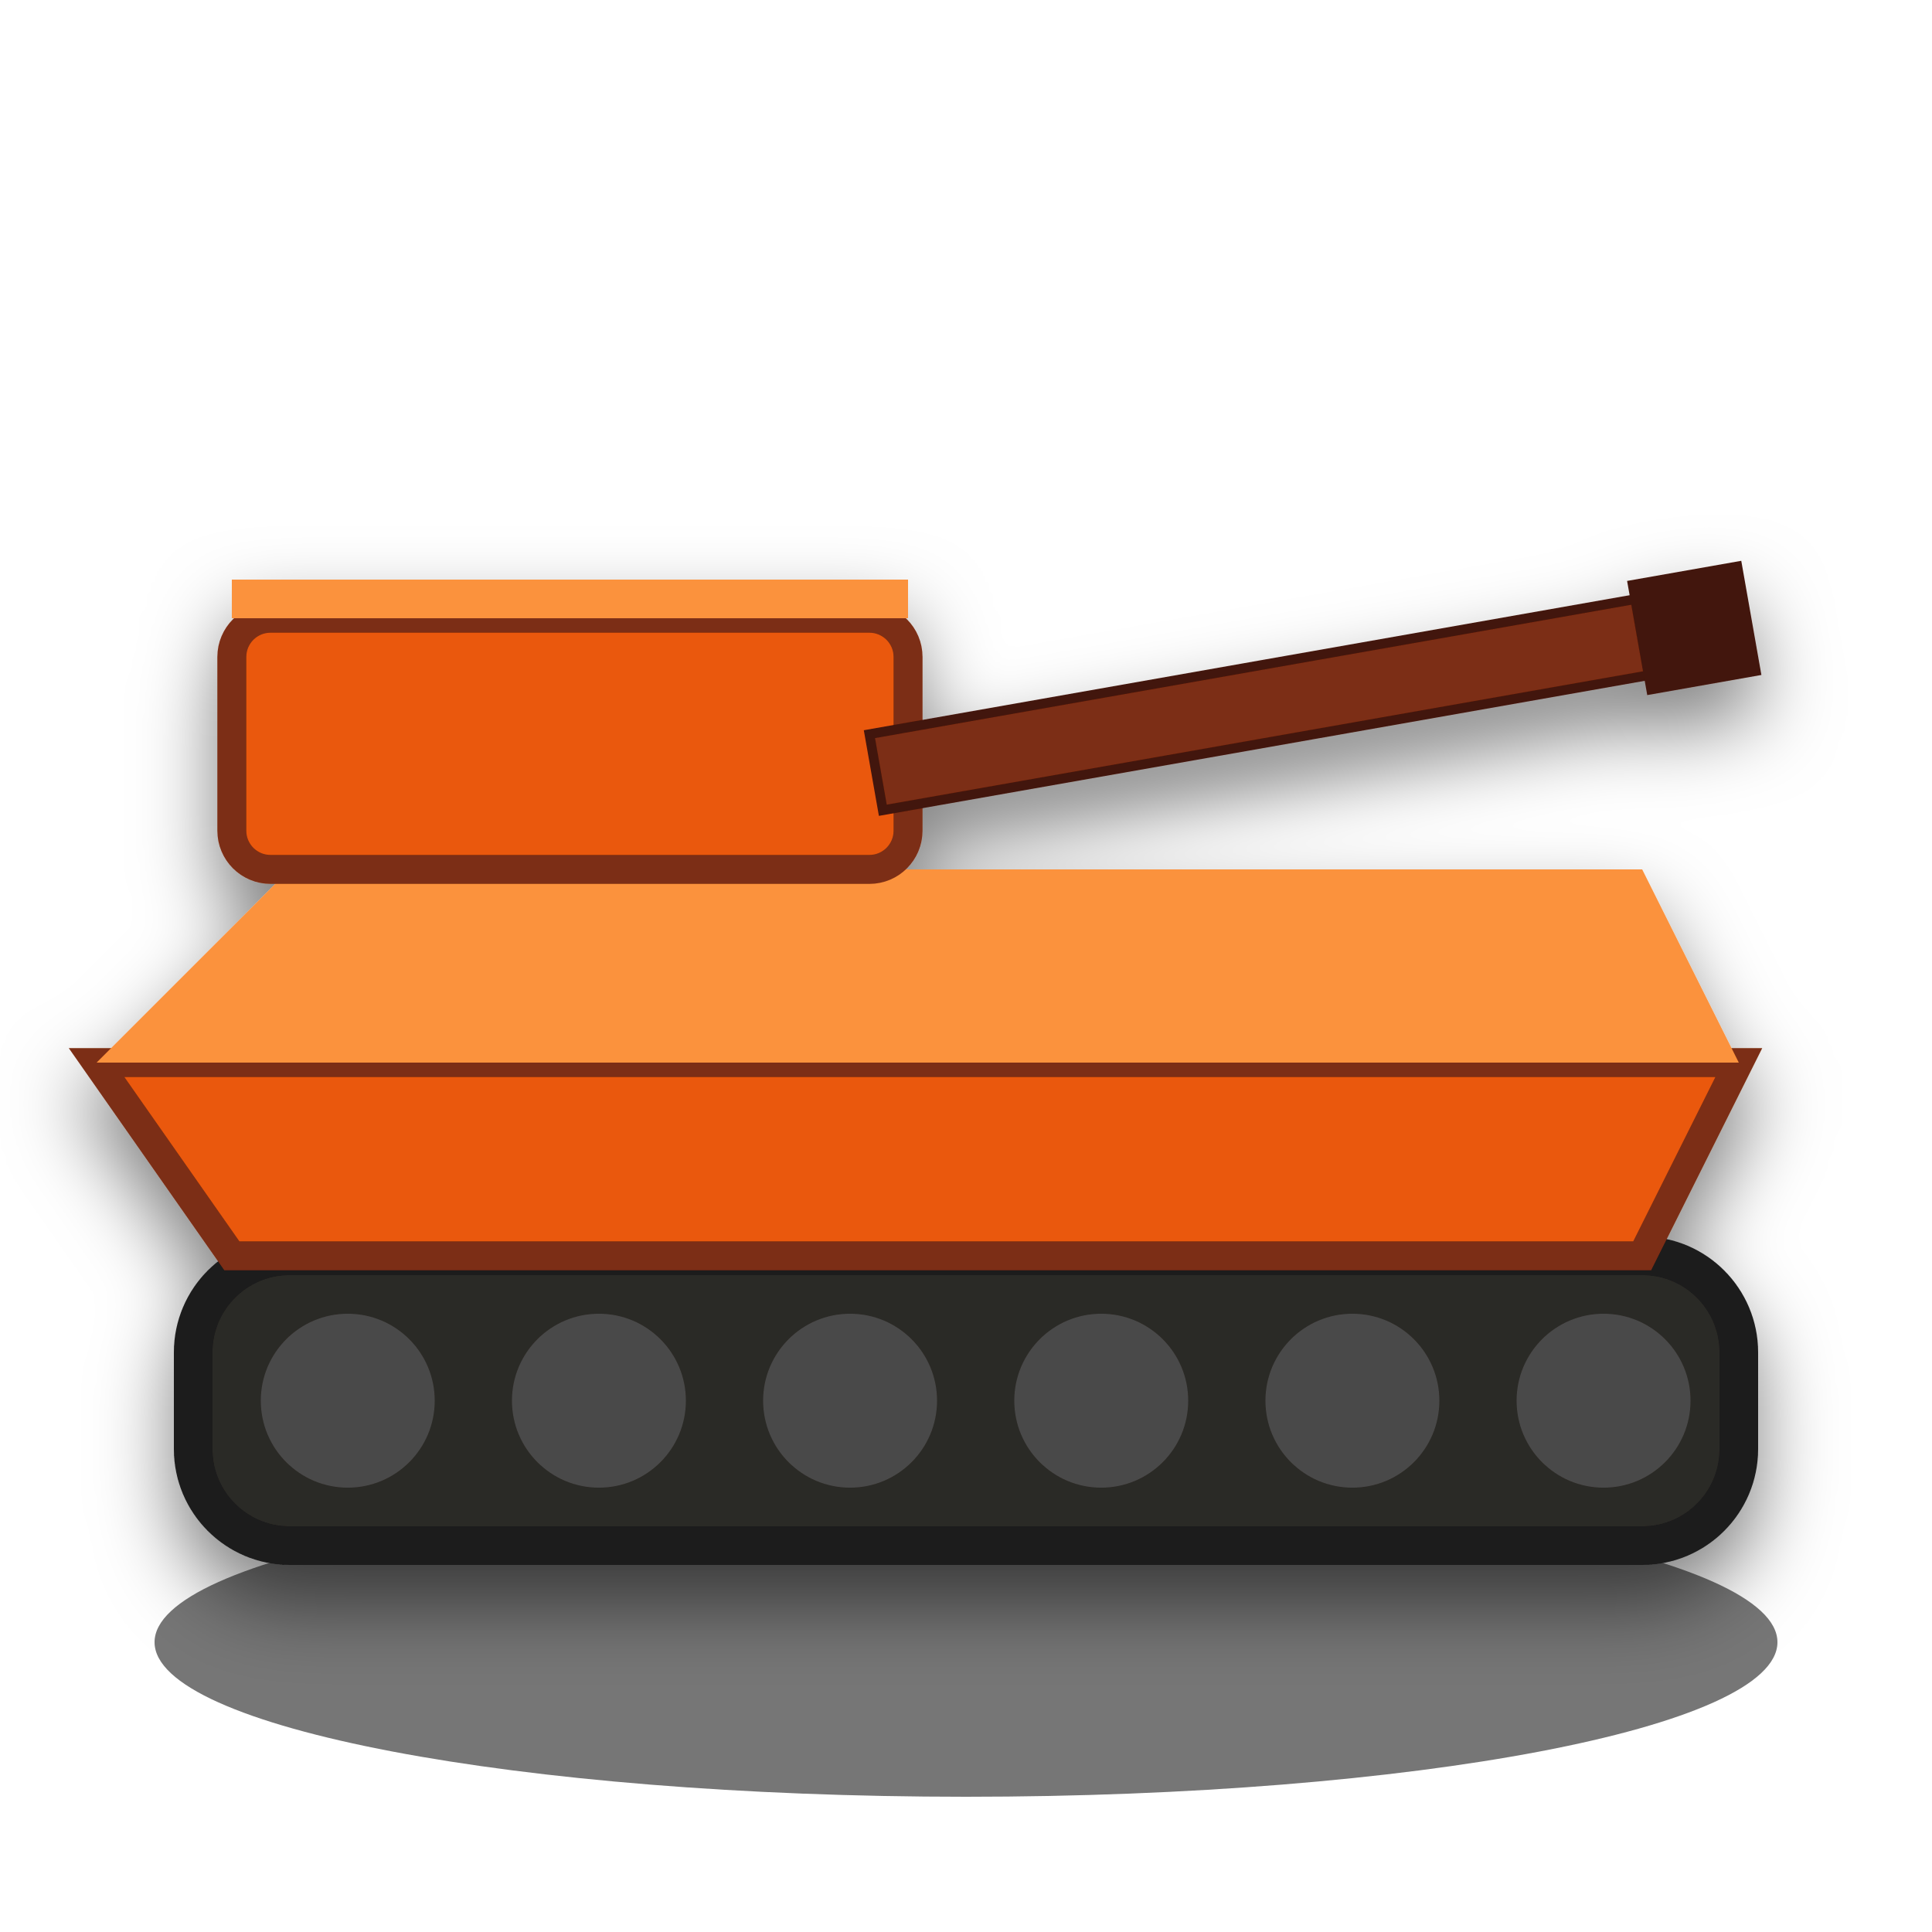
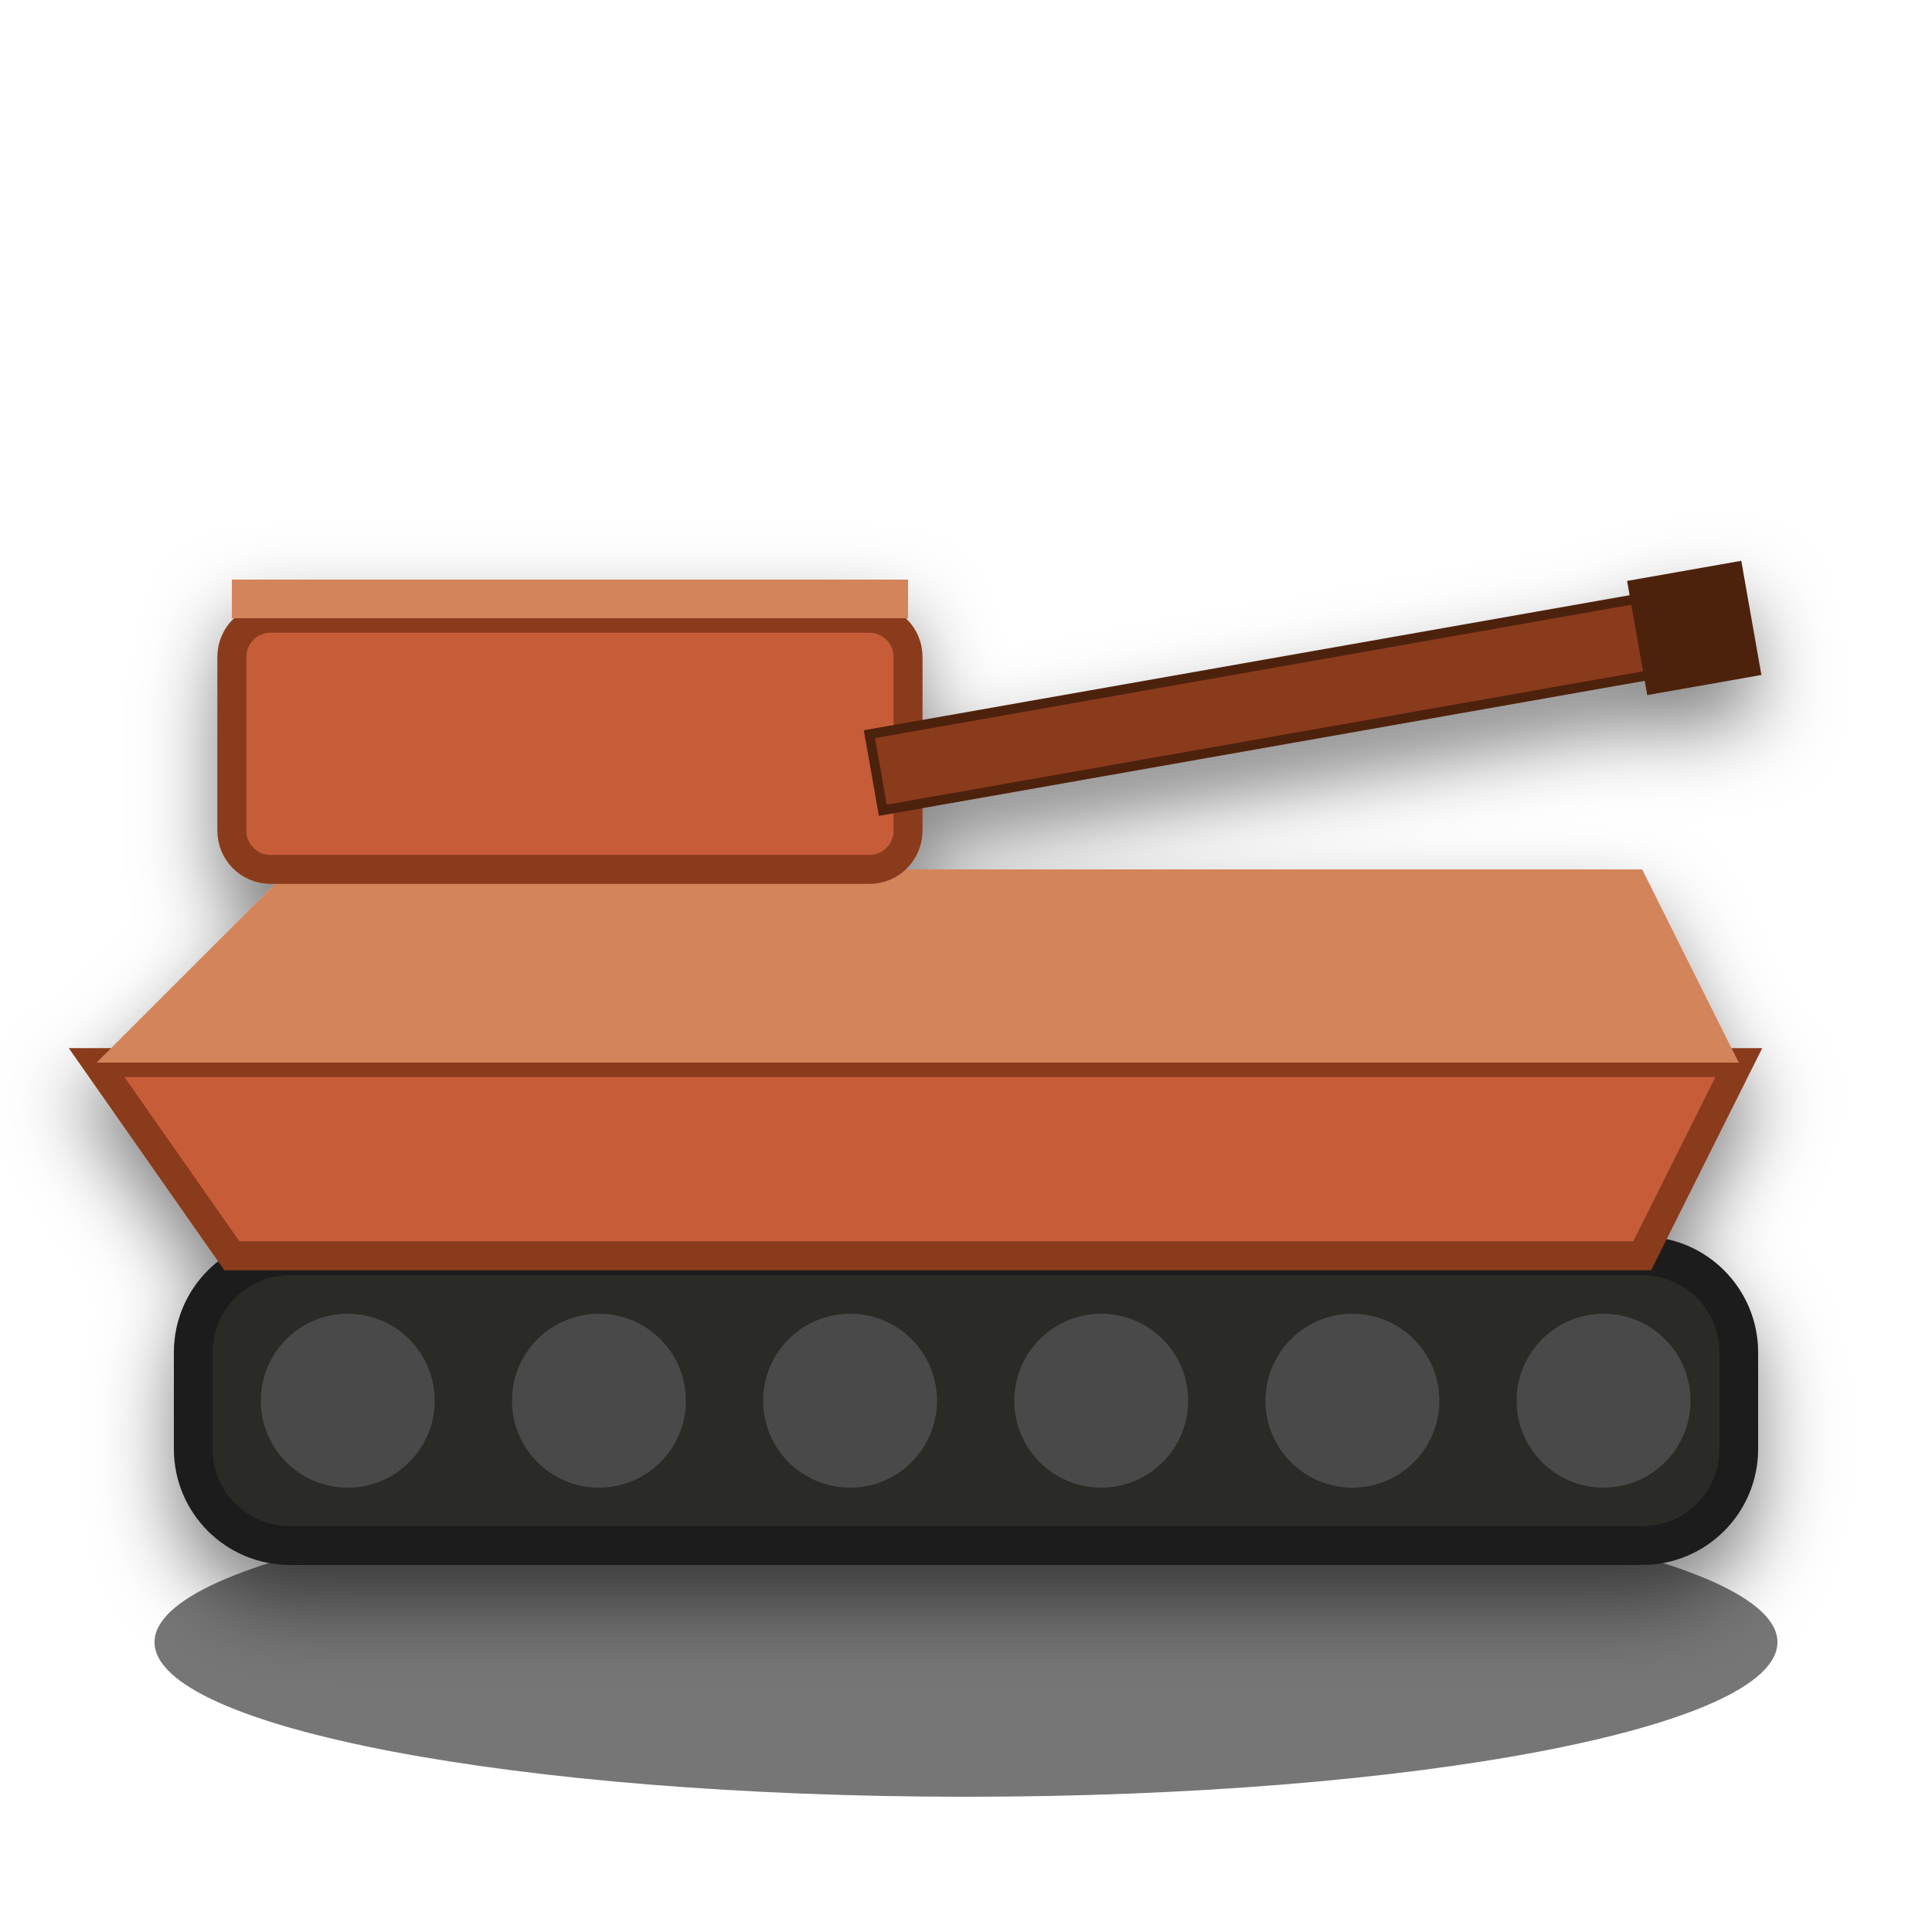
<svg xmlns="http://www.w3.org/2000/svg" viewBox="0 0 100 100">
  <defs>
    <filter id="shadow" x="-20%" y="-20%" width="140%" height="140%">
      <feDropShadow dx="0" dy="2" stdDeviation="2" flood-color="rgba(0,0,0,0.5)" />
    </filter>
  </defs>
  <ellipse cx="50" cy="85" rx="42" ry="8" fill="#1a1a1a" opacity="0.6" />
  <g filter="url(#shadow)">
    <rect x="10" y="65" width="80" height="15" rx="5" fill="#2c2a26" stroke="#1a1a1a" stroke-width="2" />
    <circle cx="18" cy="72.5" r="4.5" fill="#4a4a4a" />
    <circle cx="31" cy="72.5" r="4.5" fill="#4a4a4a" />
    <circle cx="44" cy="72.5" r="4.5" fill="#4a4a4a" />
    <circle cx="57" cy="72.5" r="4.5" fill="#4a4a4a" />
    <circle cx="70" cy="72.5" r="4.5" fill="#4a4a4a" />
    <circle cx="83" cy="72.5" r="4.5" fill="#4a4a4a" />
-     <path d="M 5 55 L 90 55 L 85 65 L 12 65 Z" fill="#ea580c" stroke="#7c2d12" stroke-width="1.5" />
-     <path d="M 15 45 L 85 45 L 90 55 L 5 55 Z" fill="#fb923c" />
-     <rect x="12" y="32" width="35" height="13" fill="#ea580c" stroke="#7c2d12" stroke-width="1.5" rx="2" />
-     <rect x="12" y="30" width="35" height="2" fill="#fb923c" />
+     <path d="M 5 55 L 90 55 L 85 65 L 12 65 Z" fill="#c75b39" stroke="#8a3a1e" stroke-width="1.5" />
+     <path d="M 15 45 L 85 45 L 90 55 L 5 55 Z" fill="#d4845a" />
+     <rect x="12" y="32" width="35" height="13" fill="#c75b39" stroke="#8a3a1e" stroke-width="1.5" rx="2" />
+     <rect x="12" y="30" width="35" height="2" fill="#d4845a" />
    <g transform="translate(45, 38) rotate(-10)">
-       <rect x="0" y="0" width="45" height="4" fill="#7c2d12" stroke="#431407" stroke-width="0.5" />
-       <rect x="40" y="-1" width="6" height="6" fill="#431407" />
+       <rect x="0" y="0" width="45" height="4" fill="#8a3a1e" stroke="#4d2010" stroke-width="0.5" />
+       <rect x="40" y="-1" width="6" height="6" fill="#4d2010" />
    </g>
  </g>
</svg>
